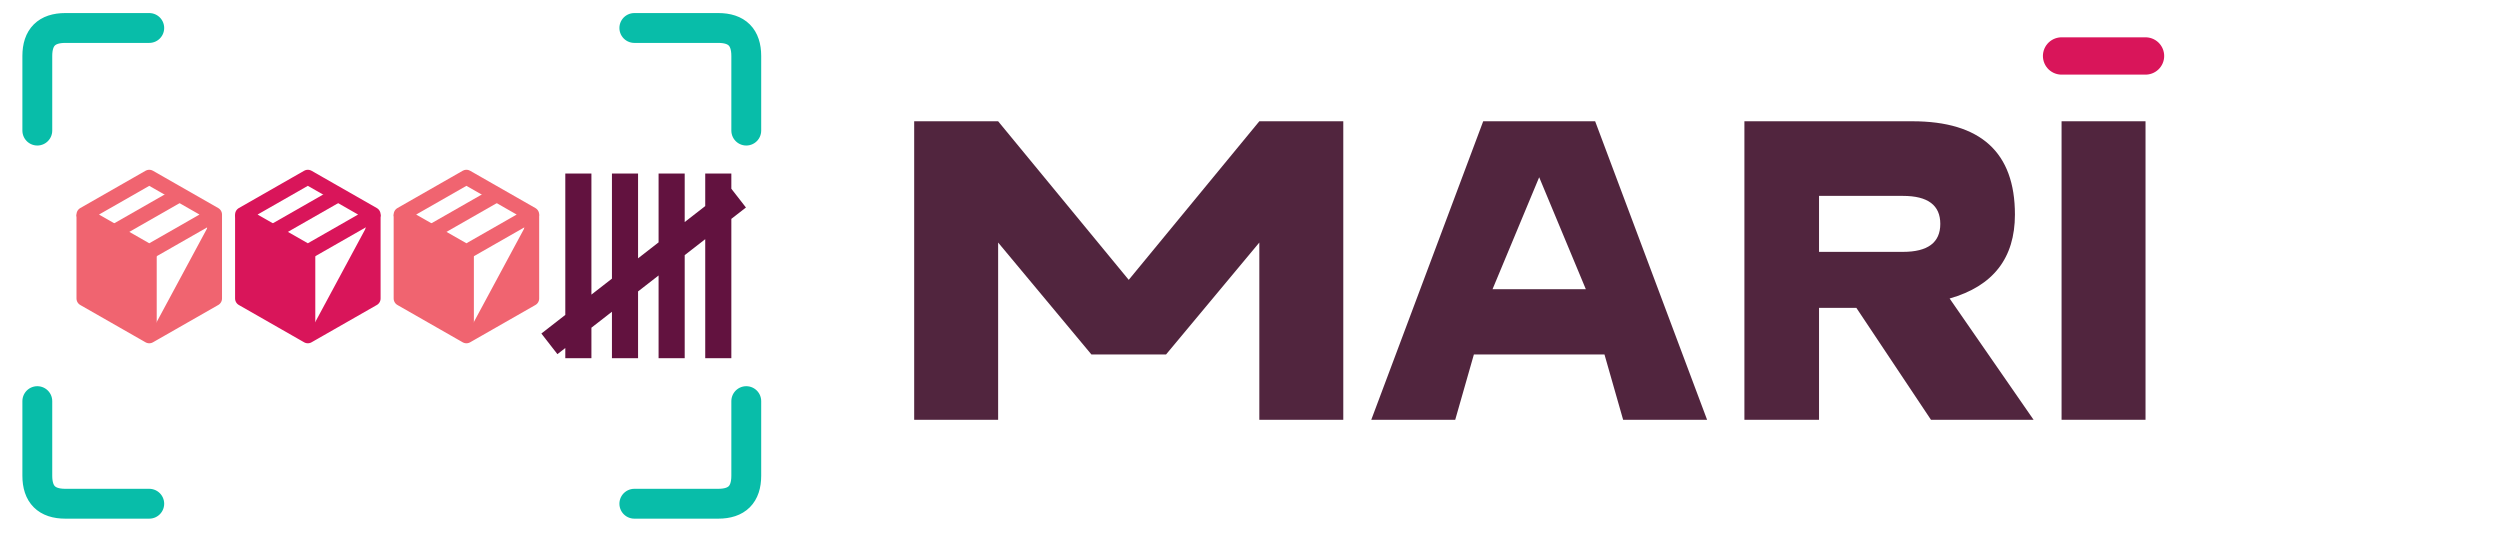
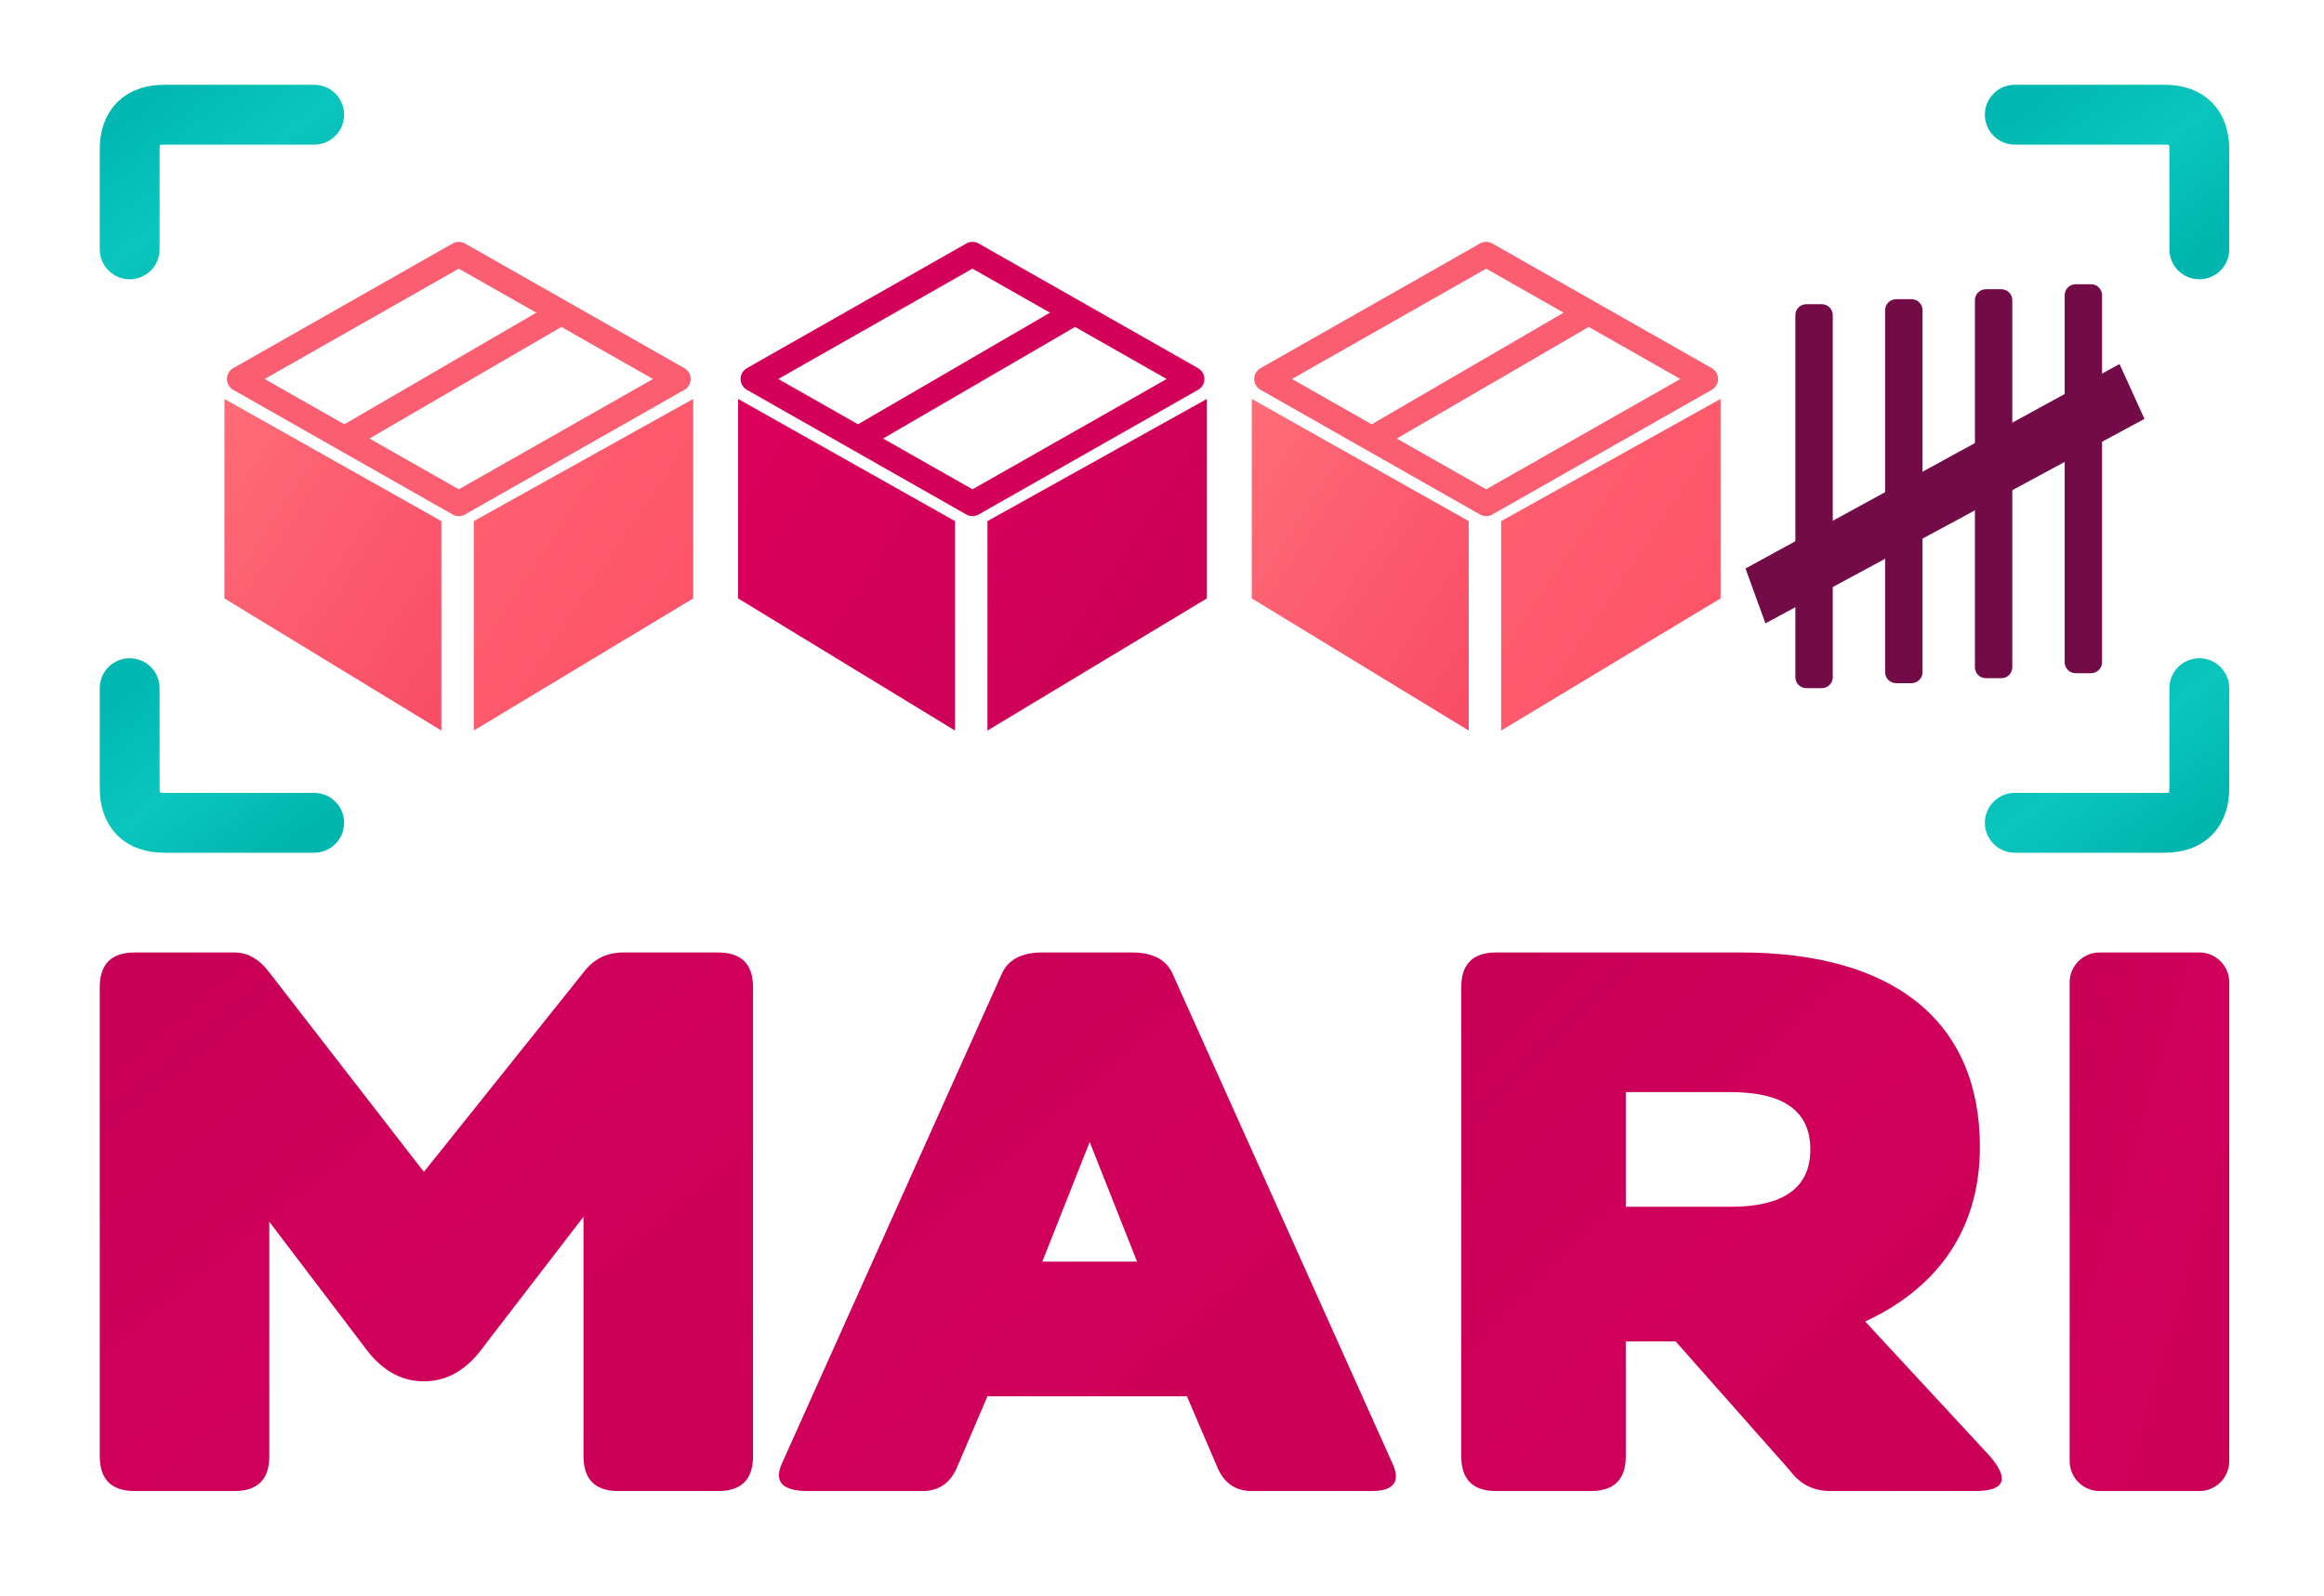
- <svg xmlns="http://www.w3.org/2000/svg" width="268" height="58" viewBox="0 0 268 58" fill="none" role="img" aria-labelledby="title desc">
-   <g stroke="#08BDA9" stroke-width="3.2" stroke-linecap="round">
-     <path d="M4 14V6Q4 3 7 3H16M68 3H77Q80 3 80 6V14M4 43V51Q4 54 7 54H16M68 54H77Q80 54 80 51V43" />
+ <svg xmlns="http://www.w3.org/2000/svg" width="466" height="320" viewBox="0 0 466 320" fill="none" role="img" aria-labelledby="title desc">
+   <defs>
+     <linearGradient id="coralLeft" x1="0" y1="0" x2="1" y2="1">
+       <stop stop-color="#FF6C77" />
+       <stop offset="1" stop-color="#F84C65" />
+     </linearGradient>
+     <linearGradient id="coralRight" x1="0" y1="0" x2="1" y2="1">
+       <stop stop-color="#FC6372" />
+       <stop offset="1" stop-color="#FF5066" />
+     </linearGradient>
+     <linearGradient id="pinkLeft" x1="0" y1="0" x2="1" y2="1">
+       <stop stop-color="#DC005B" />
+       <stop offset="1" stop-color="#CD0058" />
+     </linearGradient>
+     <linearGradient id="pinkRight" x1="0" y1="0" x2="1" y2="1">
+       <stop stop-color="#D8005D" />
+       <stop offset="1" stop-color="#C50052" />
+     </linearGradient>
+     <linearGradient id="word" x1="0" y1="0" x2="1" y2="1">
+       <stop stop-color="#C60055" />
+       <stop offset=".5" stop-color="#D0005A" />
+       <stop offset="1" stop-color="#C90055" />
+     </linearGradient>
+     <linearGradient id="scan" x1="0" y1="0" x2="1" y2="1">
+       <stop stop-color="#00B8B1" />
+       <stop offset=".5" stop-color="#0BC6BE" />
+       <stop offset="1" stop-color="#00B6AF" />
+     </linearGradient>
+   </defs>
+   <g id="scanner" fill="none" stroke="url(#scan)" stroke-width="12" stroke-linecap="round" stroke-linejoin="round">
+     <path d="M26 50V30Q26 23 33 23H63" />
+     <path d="M404 23H434Q441 23 441 30V50" />
+     <path d="M26 138V158Q26 165 33 165H63" />
+     <path d="M404 165H434Q441 165 441 158V138" />
  </g>
-   <g stroke-width="1.6" stroke-linejoin="round">
-     <g transform="translate(9 17)" stroke="#F06470">
-       <path d="M0 6 7 2 14 6 7 10Z" />
-       <path d="M0 6v9l7 4v-9M14 6v9l-7 4" fill="#F06470" />
-       <path d="m3 8 7-4" />
+   <g id="inventory-boxes">
+     <g transform="translate(45 51)">
+       <path d="M3 25 47 0 91 25 47 50Z" stroke="#FA5E70" stroke-width="5" stroke-linejoin="round" />
+       <path d="M24 37 67 12" stroke="#FA5E70" stroke-width="5" />
+       <path d="M0 29 43.5 53.5V95.5L0 69Z" fill="url(#coralLeft)" />
+       <path d="M50 53.5 94 29V69L50 95.5Z" fill="url(#coralRight)" />
    </g>
-     <g transform="translate(26 17)" stroke="#D9155A">
-       <path d="M0 6 7 2 14 6 7 10Z" />
-       <path d="M0 6v9l7 4v-9M14 6v9l-7 4" fill="#D9155A" />
-       <path d="m3 8 7-4" />
+     <g transform="translate(148 51)">
+       <path d="M3 25 47 0 91 25 47 50Z" stroke="#D30059" stroke-width="5" stroke-linejoin="round" />
+       <path d="M24 37 67 12" stroke="#D30059" stroke-width="5" />
+       <path d="M0 29 43.5 53.5V95.5L0 69Z" fill="url(#pinkLeft)" />
+       <path d="M50 53.5 94 29V69L50 95.5Z" fill="url(#pinkRight)" />
    </g>
-     <g transform="translate(43 17)" stroke="#F06470">
-       <path d="M0 6 7 2 14 6 7 10Z" />
-       <path d="M0 6v9l7 4v-9M14 6v9l-7 4" fill="#F06470" />
-       <path d="m3 8 7-4" />
+     <g transform="translate(251 51)">
+       <path d="M3 25 47 0 91 25 47 50Z" stroke="#FA5E70" stroke-width="5" stroke-linejoin="round" />
+       <path d="M24 37 67 12" stroke="#FA5E70" stroke-width="5" />
+       <path d="M0 29 43.5 53.5V95.5L0 69Z" fill="url(#coralLeft)" />
+       <path d="M50 53.5 94 29V69L50 95.5Z" fill="url(#coralRight)" />
    </g>
  </g>
-   <g stroke="#62123F" stroke-width="2.8" stroke-linecap="square">
-     <path d="M62 20v17M67 20v17M72 20v17M77 20v17M60 36l18-14" />
+   <g id="five-counts" fill="#730B48">
+     <rect x="360" y="61" width="7.5" height="77" rx="2.2" />
+     <rect x="378" y="60" width="7.5" height="77" rx="2.2" />
+     <rect x="396" y="58" width="7.5" height="78" rx="2.2" />
+     <rect x="414" y="57" width="7.5" height="78" rx="2.2" />
+     <path d="M350 114 425 73 430 84 354 125Z" />
  </g>
-   <g fill="#51253E">
-     <path d="M98 45V13h9l14 17 14-17h9v32h-9V26l-10 12h-8l-10-12v19Z" />
-     <path fill-rule="evenodd" d="m147 45 12-32h12l12 32h-9l-2-7h-14l-2 7Zm13-14h10l-5-12Z" />
-     <path fill-rule="evenodd" d="M187 45V13h18q11 0 11 10 0 7-7 9l9 13h-11l-8-12h-4v12Zm8-24v6h9q4 0 4-3t-4-3Z" />
-     <path d="M221 13h9v32h-9Z" />
+   <g id="mari-lettering" fill="url(#word)">
+     <path d="M20 292V198Q20 191 27 191H47Q51 191 54 195L85 235 117 195Q120 191 125 191H144Q151 191 151 198V292Q151 299 144 299H124Q117 299 117 292V244L97 270Q92 277 85 277Q78 277 73 270L54 245V292Q54 299 47 299H27Q20 299 20 292Z" />
+     <path fill-rule="evenodd" d="M157 293 201 195Q203 191 209 191H227Q233 191 235 195L279 293Q282 299 275 299H251Q246 299 244 294L238 280H198L192 294Q190 299 185 299H162Q154 299 157 293ZM209 253H228L218.5 229Z" />
+     <path fill-rule="evenodd" d="M293 292V198Q293 191 300 191H349C380 191 397 205 397 230C397 248 387 259 374 265L399 292Q405 299 396 299H367Q362 299 359 295L336 269H326V292Q326 299 319 299H300Q293 299 293 292ZM326 219V242H347Q363 242 363 230.5Q363 219 347 219Z" />
+     <rect x="415" y="191" width="32" height="108" rx="6" />
  </g>
-   <path d="M221 6h9" stroke="#D9155A" stroke-width="4" stroke-linecap="round" />
</svg>
